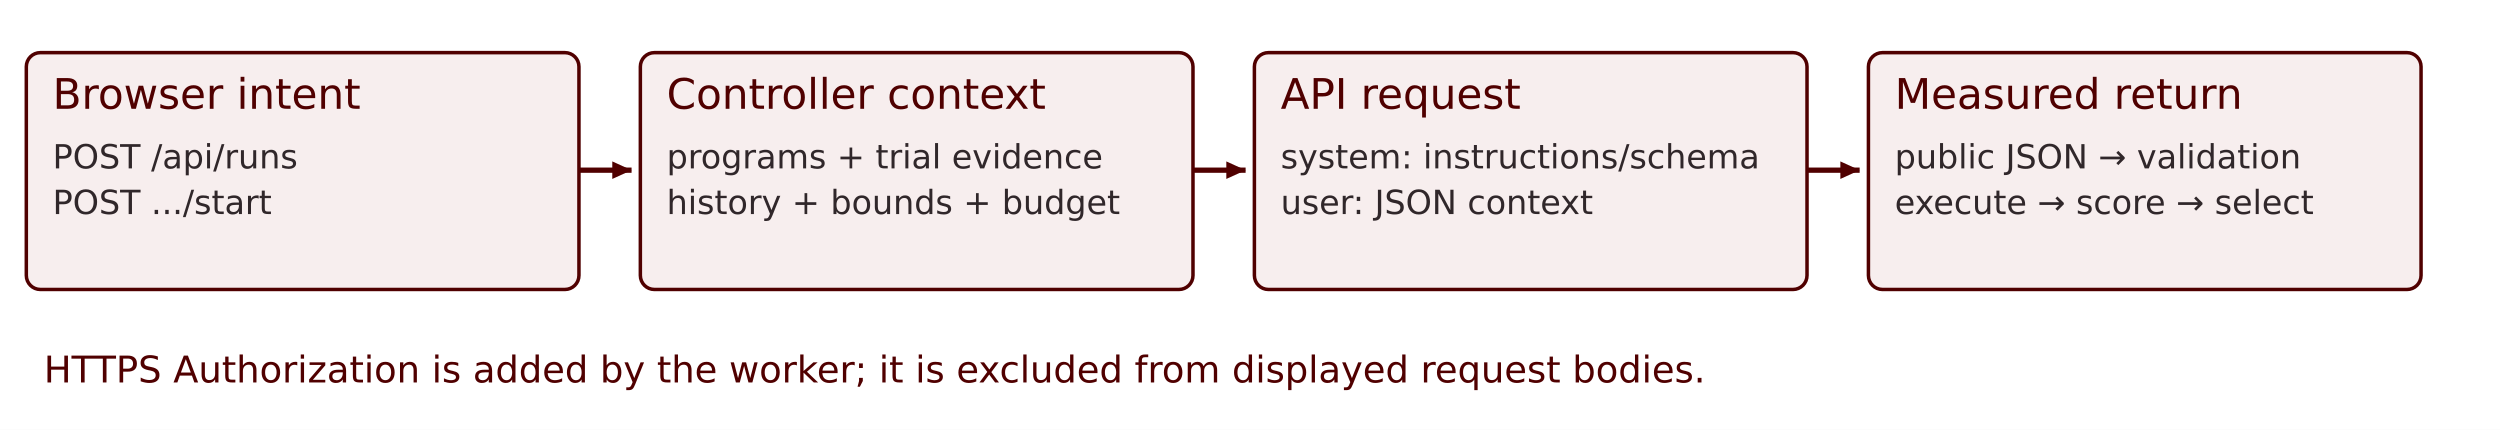
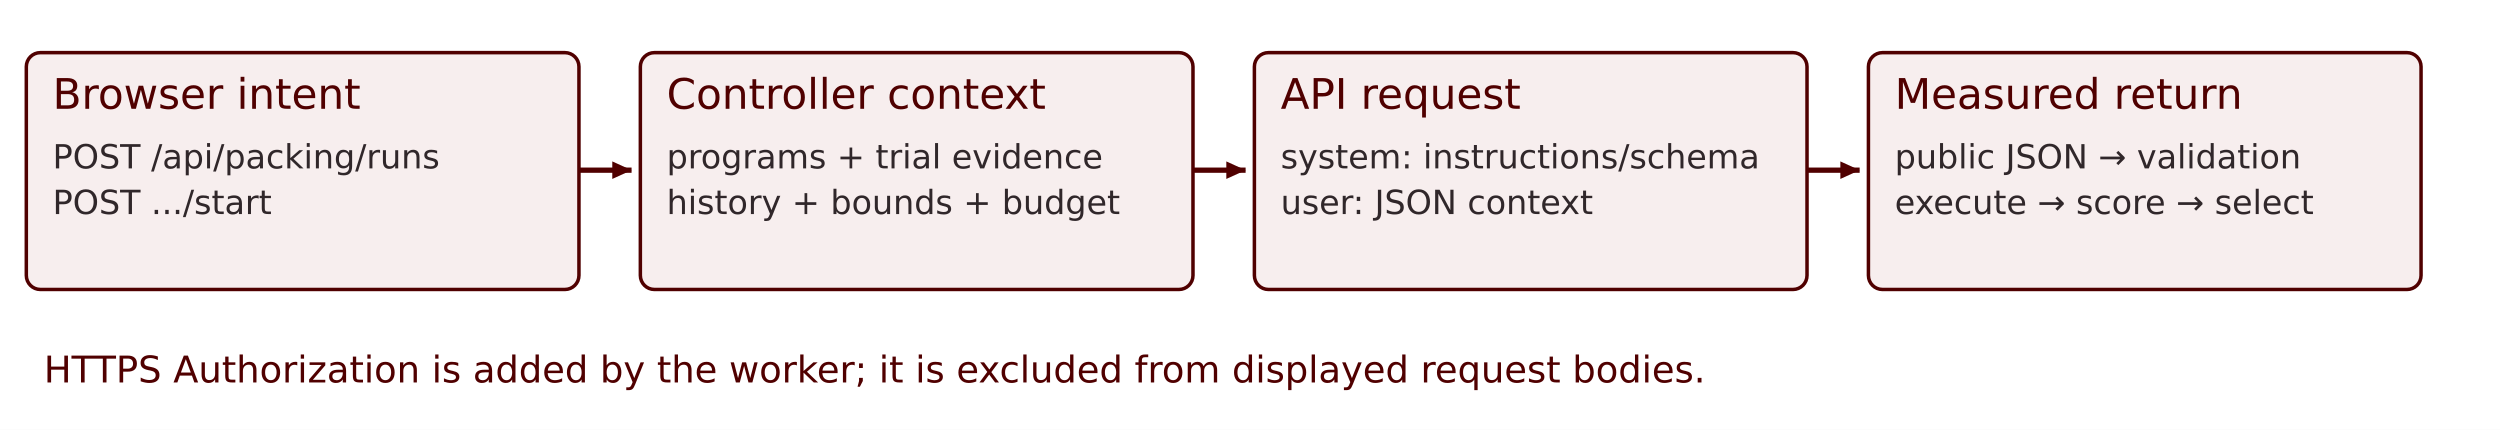
<svg xmlns="http://www.w3.org/2000/svg" width="1425" height="245" viewBox="0 0 1425 245">
  <defs>
    <marker id="arrow" markerWidth="8" markerHeight="8" refX="7" refY="4" orient="auto">
      <path d="M0 0 L8 4 L0 8 Z" fill="#500000" />
    </marker>
  </defs>
  <rect width="100%" height="100%" fill="white" />
  <rect x="15" y="30" width="315" height="135" rx="8" fill="#f7eeee" stroke="#500000" stroke-width="2" />
  <text x="30" y="62" font-family="DejaVu Sans,sans-serif" font-size="24" fill="#500000" text-anchor="start">Browser intent</text>
-   <text x="30" y="96" font-family="DejaVu Sans,sans-serif" font-size="19" fill="#30272a" text-anchor="start">POST /api/runs</text>
+   <text x="30" y="96" font-family="DejaVu Sans,sans-serif" font-size="19" fill="#30272a" text-anchor="start">POST /api/packing/runs</text>
  <text x="30" y="122" font-family="DejaVu Sans,sans-serif" font-size="19" fill="#30272a" text-anchor="start">POST .../start</text>
  <path d="M330 97 H360" fill="none" stroke="#500000" stroke-width="3" />
  <polygon points="360.0,97.0 349.0,92.0 349.0,102.0" fill="#500000" />
  <rect x="365" y="30" width="315" height="135" rx="8" fill="#f7eeee" stroke="#500000" stroke-width="2" />
  <text x="380" y="62" font-family="DejaVu Sans,sans-serif" font-size="24" fill="#500000" text-anchor="start">Controller context</text>
  <text x="380" y="96" font-family="DejaVu Sans,sans-serif" font-size="19" fill="#30272a" text-anchor="start">programs + trial evidence</text>
  <text x="380" y="122" font-family="DejaVu Sans,sans-serif" font-size="19" fill="#30272a" text-anchor="start">history + bounds + budget</text>
  <path d="M680 97 H710" fill="none" stroke="#500000" stroke-width="3" />
  <polygon points="710.0,97.0 699.0,92.0 699.0,102.0" fill="#500000" />
  <rect x="715" y="30" width="315" height="135" rx="8" fill="#f7eeee" stroke="#500000" stroke-width="2" />
  <text x="730" y="62" font-family="DejaVu Sans,sans-serif" font-size="24" fill="#500000" text-anchor="start">API request</text>
  <text x="730" y="96" font-family="DejaVu Sans,sans-serif" font-size="19" fill="#30272a" text-anchor="start">system: instructions/schema</text>
  <text x="730" y="122" font-family="DejaVu Sans,sans-serif" font-size="19" fill="#30272a" text-anchor="start">user: JSON context</text>
  <path d="M1030 97 H1060" fill="none" stroke="#500000" stroke-width="3" />
  <polygon points="1060.0,97.0 1049.0,92.0 1049.0,102.0" fill="#500000" />
  <rect x="1065" y="30" width="315" height="135" rx="8" fill="#f7eeee" stroke="#500000" stroke-width="2" />
  <text x="1080" y="62" font-family="DejaVu Sans,sans-serif" font-size="24" fill="#500000" text-anchor="start">Measured return</text>
  <text x="1080" y="96" font-family="DejaVu Sans,sans-serif" font-size="19" fill="#30272a" text-anchor="start">public JSON → validation</text>
  <text x="1080" y="122" font-family="DejaVu Sans,sans-serif" font-size="19" fill="#30272a" text-anchor="start">execute → score → select</text>
  <text x="25" y="218" font-family="DejaVu Sans,sans-serif" font-size="21" fill="#500000" text-anchor="start">HTTPS Authorization is added by the worker; it is excluded from displayed request bodies.</text>
</svg>
